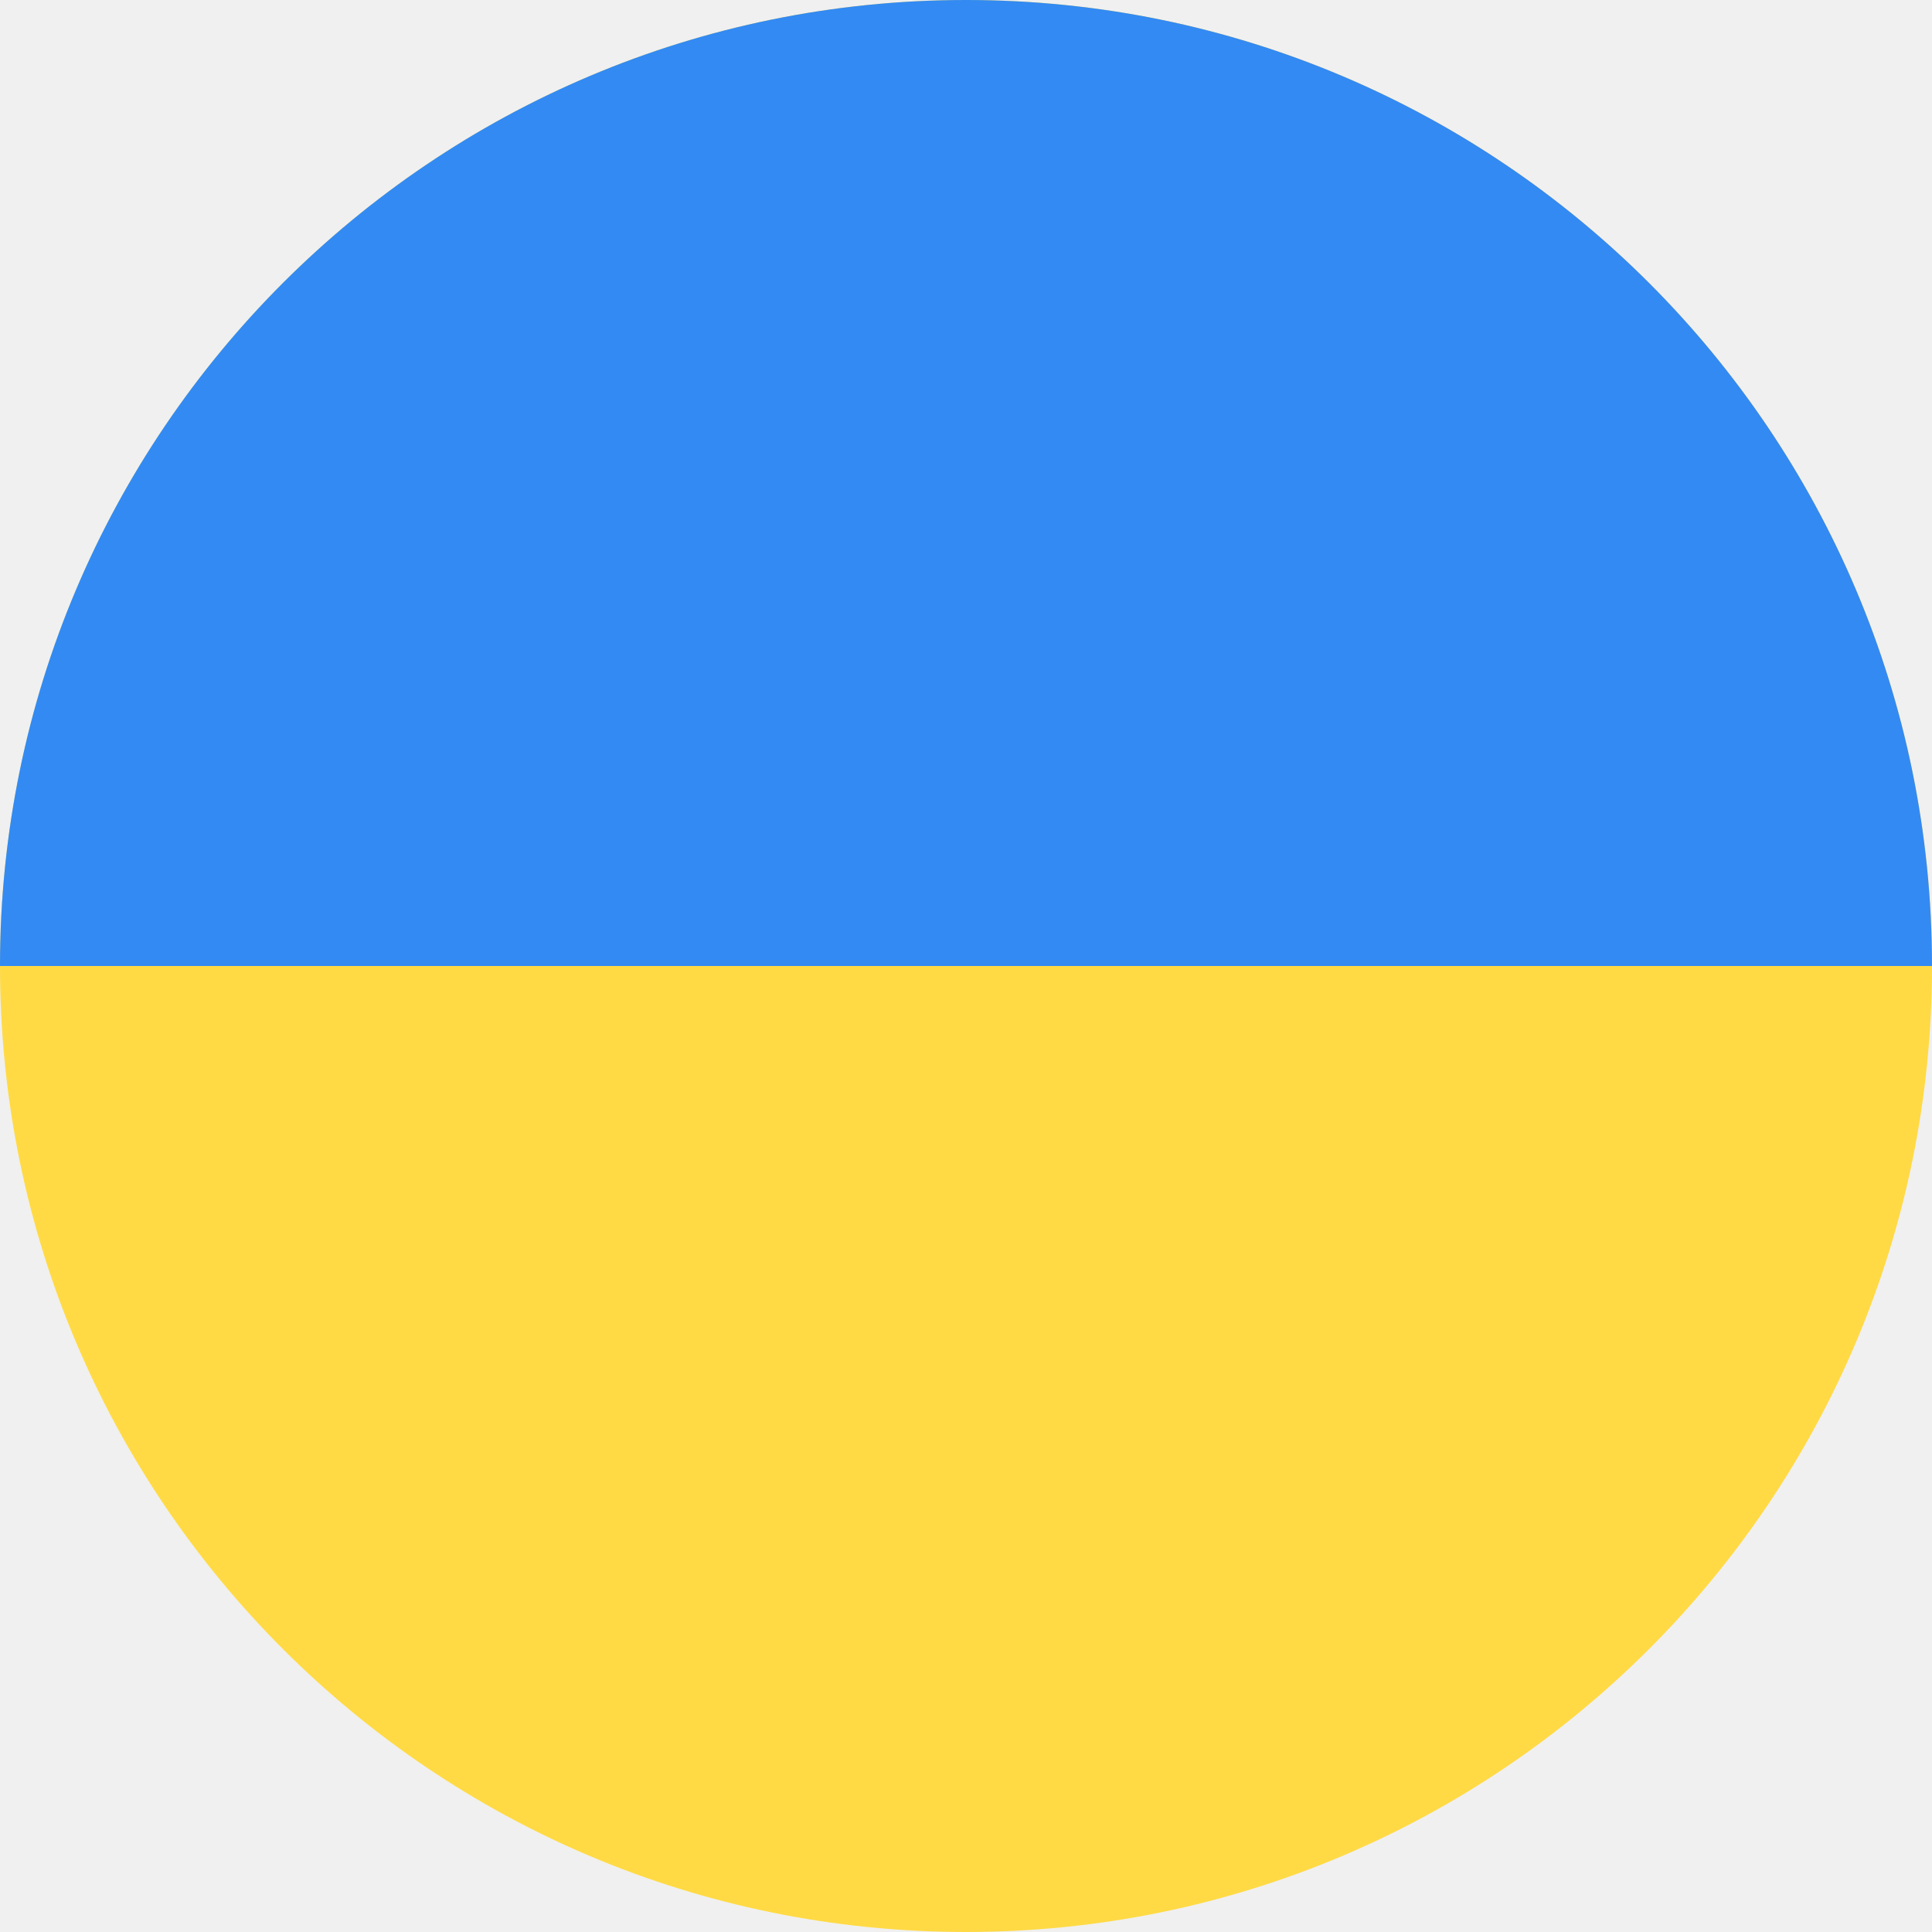
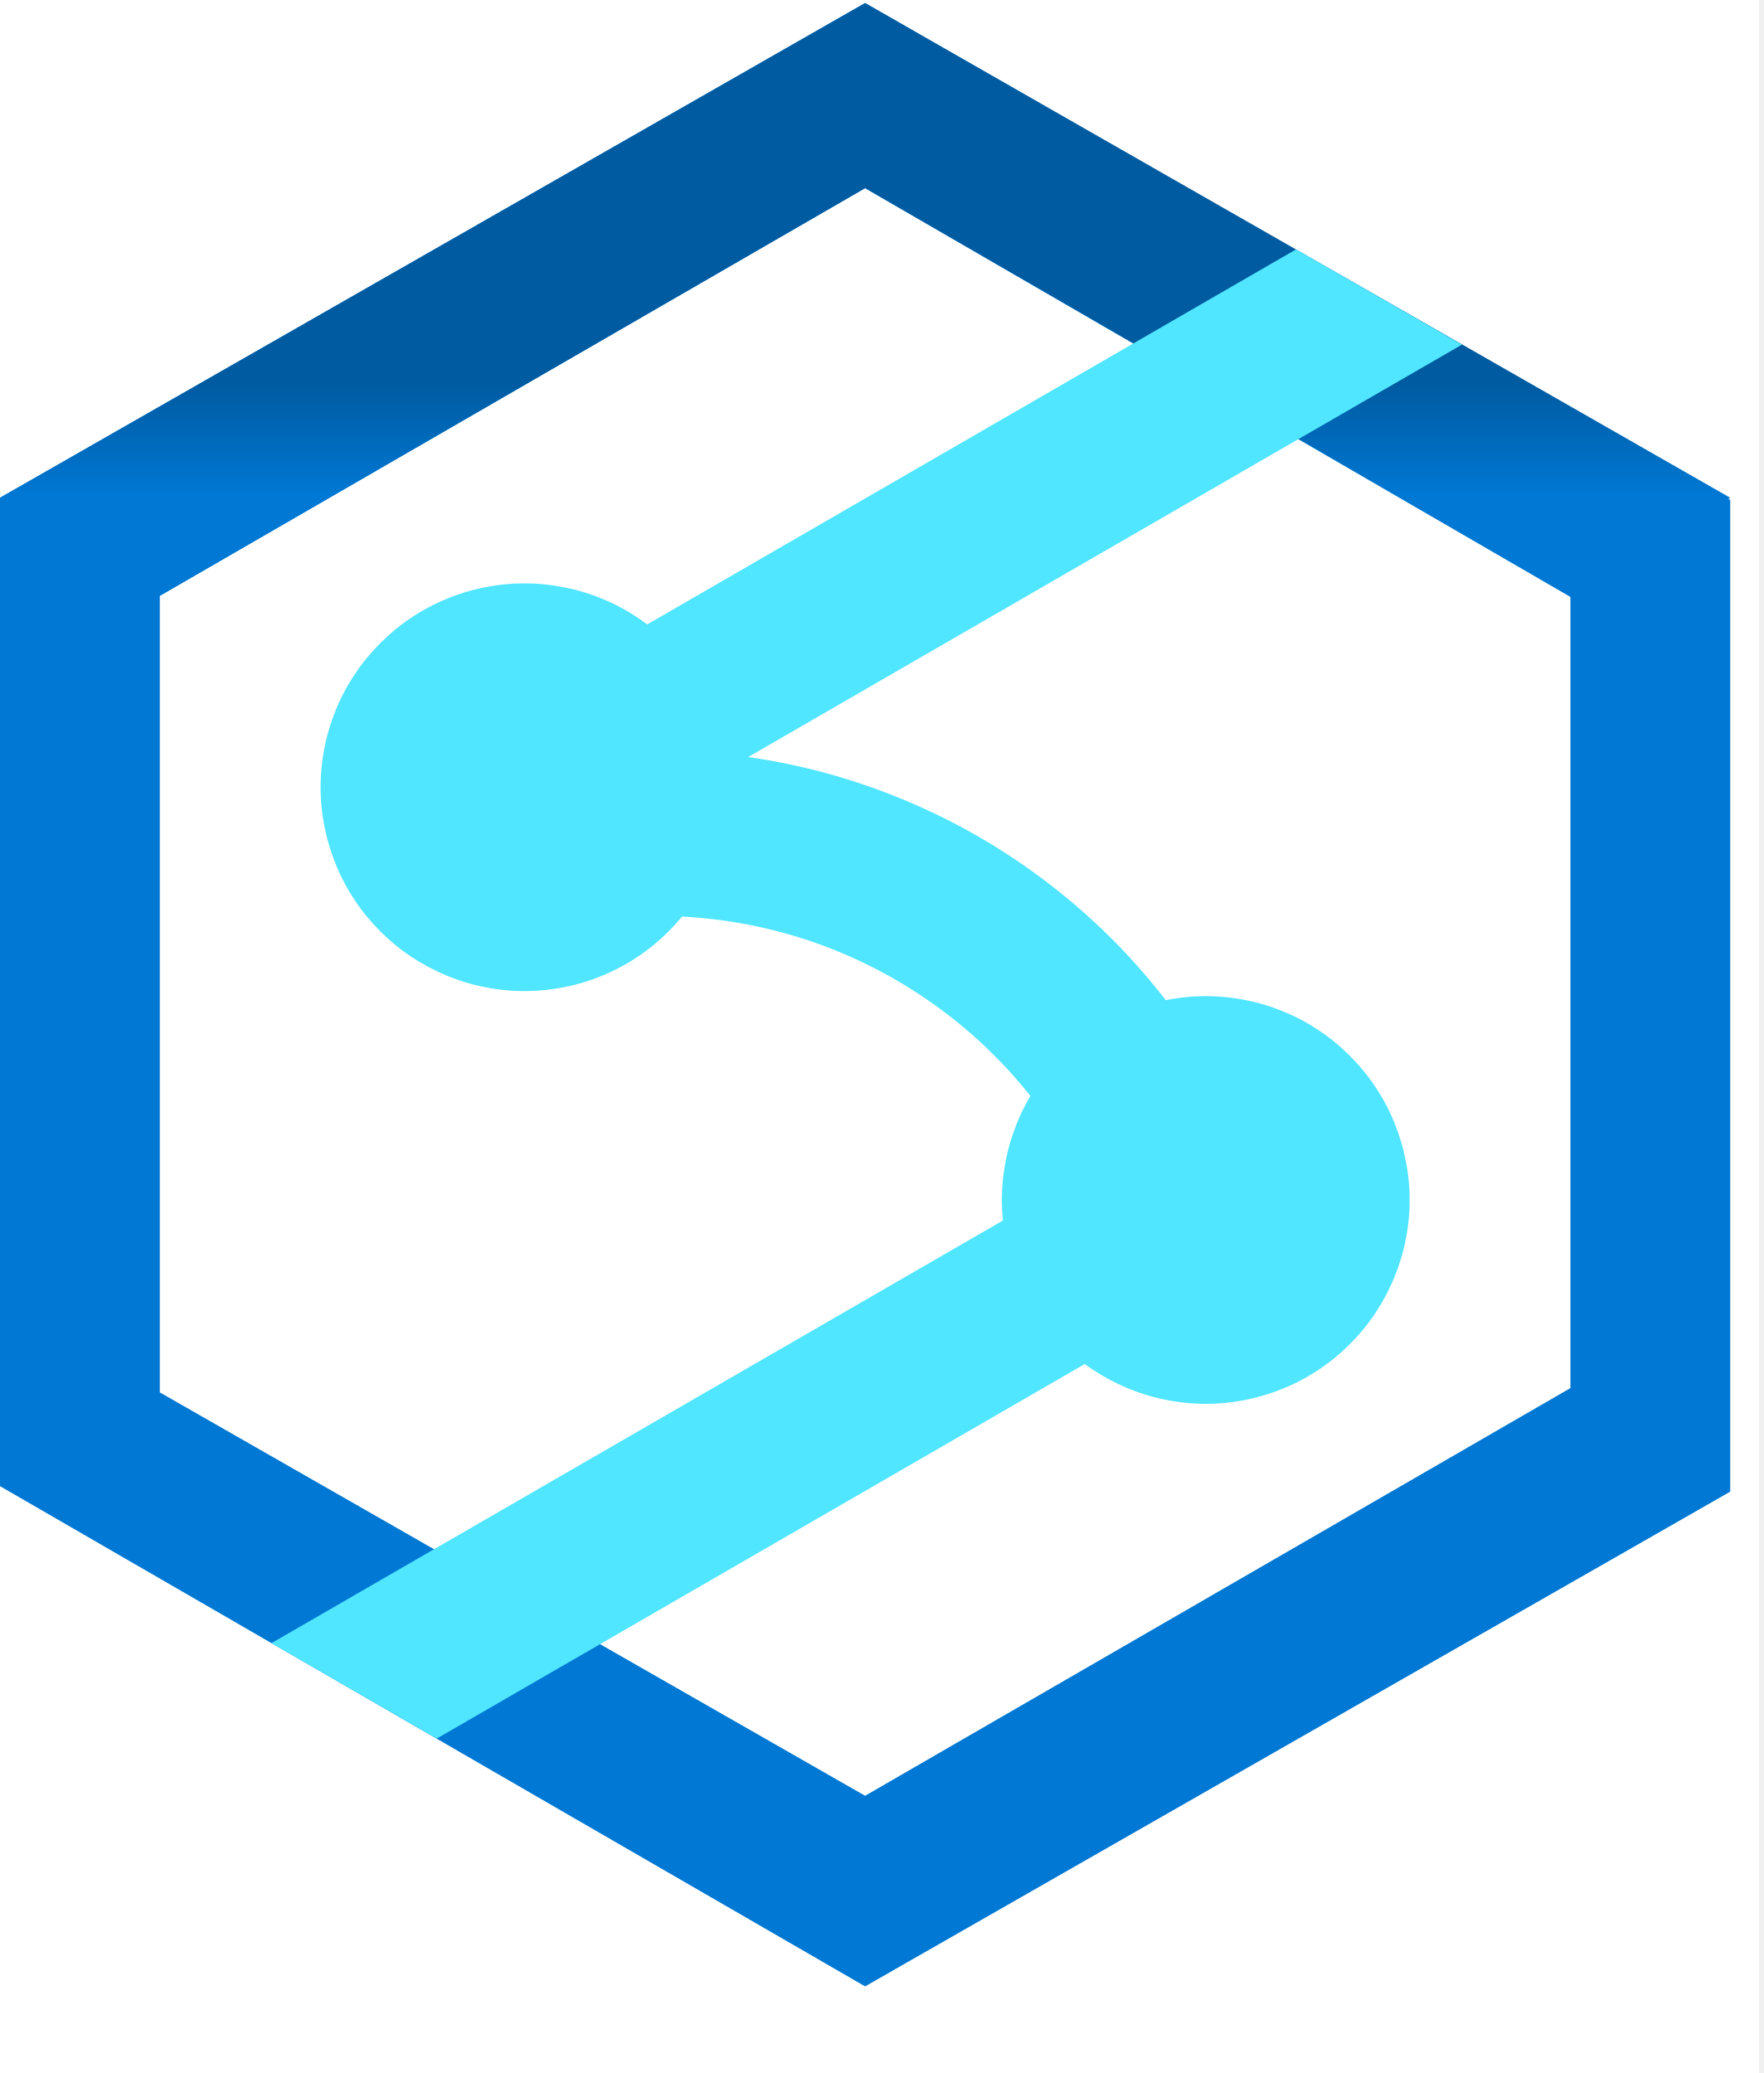
- <svg xmlns="http://www.w3.org/2000/svg" version="1.1" id="Layer_1" x="0px" y="0px" viewBox="0 0 512 512" style="enable-background:new 0 0 512 512;" xml:space="preserve">
-   <circle style="fill:#FFDA44;" cx="256" cy="256" r="256" />
-   <path style="fill:#338AF3;" d="M0,256C0,114.616,114.616,0,256,0s256,114.616,256,256" />
-   <g>
- </g>
-   <g>
- </g>
-   <g>
- </g>
-   <g>
- </g>
-   <g>
- </g>
-   <g>
- </g>
-   <g>
- </g>
-   <g>
- </g>
-   <g>
- </g>
-   <g>
- </g>
-   <g>
- </g>
-   <g>
- </g>
-   <g>
- </g>
-   <g>
- </g>
-   <g>
- </g>
+ <svg xmlns="http://www.w3.org/2000/svg" viewBox="0 0 60.16 70.72" height="70.72" width="60.16" xml:space="preserve" id="svg2" version="1.1">
+   <defs id="defs6">
+     <clipPath id="clipPath18" clipPathUnits="userSpaceOnUse">
+       <path style="clip-rule:evenodd" id="path16" d="M 0,0 H 187.5 V 221.311 H 0 Z" />
+     </clipPath>
+     <clipPath id="clipPath30" clipPathUnits="userSpaceOnUse">
+       <path style="clip-rule:evenodd" id="path28" d="M 0,0 H 184.426 V 212.09 H 0 Z" />
+     </clipPath>
+     <linearGradient id="linearGradient44" spreadMethod="pad" gradientTransform="matrix(0.24,0,0,-0.24,-2.0296308e-8,4.481136)" gradientUnits="userSpaceOnUse" y2="0" x2="9" y1="5.38" x1="9">
+       <stop id="stop38" offset="0" style="stop-opacity:1;stop-color:#005ba1" />
+       <stop id="stop40" offset="0.199" style="stop-opacity:1;stop-color:#005ba1" />
+       <stop id="stop42" offset="1" style="stop-opacity:1;stop-color:#0078d4" />
+     </linearGradient>
+     <linearGradient id="linearGradient66" spreadMethod="pad" gradientTransform="matrix(0.24,0,0,-0.24,0,4.481136)" gradientUnits="userSpaceOnUse" y2="5.287" x2="9" y1="12.713" x1="9">
+       <stop id="stop52" offset="0" style="stop-opacity:1;stop-color:#198ab3" />
+       <stop id="stop54" offset="0.172" style="stop-opacity:1;stop-color:#32bedd" />
+       <stop id="stop56" offset="0.5" style="stop-opacity:1;stop-color:#50e6ff" />
+       <stop id="stop58" offset="0.5" style="stop-opacity:1;stop-color:#198ab3" />
+       <stop id="stop60" offset="0.662" style="stop-opacity:1;stop-color:#32bedd" />
+       <stop id="stop62" offset="0.975" style="stop-opacity:1;stop-color:#50e6ff" />
+       <stop id="stop64" offset="1" style="stop-opacity:1;stop-color:#50e6ff" />
+     </linearGradient>
+   </defs>
+   <g transform="matrix(0.32,0,0,0.32,0,1.7679999e-6)" id="g10">
+     <g id="g12">
+       <g clip-path="url(#clipPath18)" id="g14">
+         <g transform="scale(3.073771)" id="g20">
+           <path id="path22" style="fill:#ffffff;fill-opacity:1;fill-rule:nonzero;stroke:none" d="M 0,0 H 61 V 72 H 0 Z" />
+         </g>
+       </g>
+     </g>
+     <g id="g24">
+       <g clip-path="url(#clipPath30)" id="g26">
+         <g transform="matrix(11.74689,0,0,11.74689,0,0.3230383)" id="g32">
+           <path id="path34" style="fill:#0078d4;fill-opacity:1;fill-rule:nonzero;stroke:none" d="M 7.85,0 0,4.49 V 13.46 L 7.85,18 15.7,13.51 V 4.51 Z M 14.25,12.57 7.85,16.27 1.45,12.609 V 5.38 l 6.4,-3.7 L 14.25,5.39 Z" />
+         </g>
+         <g transform="matrix(11.74689,0,0,11.74689,-13.50893,0.3230383)" id="g36">
+           <path id="path46" style="fill:url(#linearGradient44);fill-opacity:1;fill-rule:nonzero;stroke:none" d="M 1.15,4.49 2.6,5.38 9,1.68 l 6.4,3.7 L 16.85,4.49 9,0 Z" />
+         </g>
+         <g transform="matrix(11.74689,0,0,11.74689,0,0.3230383)" id="g48">
+           <path id="path50" style="fill:#50e6ff;fill-opacity:1;fill-rule:nonzero;stroke:none" d="M 11.59,10.475 C 11.512,10.346 11.404,10.251 11.267,10.189 11.064,9.745 10.809,9.333 10.502,8.953 10.195,8.573 9.846,8.237 9.455,7.945 9.064,7.653 8.642,7.413 8.191,7.227 7.74,7.04 7.272,6.912 6.789,6.843 l 6.477,-3.743 L 11.76,2.236 4.384,6.5 C 4.237,6.585 4.13,6.706 4.065,6.863 4,7.02 3.99,7.18 4.034,7.345 c 0.044,0.164 0.134,0.298 0.269,0.401 0.135,0.103 0.288,0.155 0.458,0.154 0.031,-0.006 0.061,-0.013 0.09,-0.023 l 0.125,0.523 C 5.208,8.345 5.445,8.31 5.684,8.294 5.924,8.278 6.163,8.283 6.401,8.307 6.64,8.331 6.875,8.375 7.106,8.438 7.338,8.501 7.562,8.583 7.78,8.684 7.998,8.785 8.205,8.903 8.403,9.038 8.601,9.173 8.787,9.324 8.96,9.49 9.133,9.657 9.291,9.836 9.434,10.029 c 0.143,0.193 0.269,0.396 0.378,0.609 l -7.349,4.247 1.5,0.866 L 11.316,11.5 c 0.099,-0.059 0.18,-0.138 0.242,-0.236 l 0.075,-0.018 c -0.007,-0.029 -0.018,-0.055 -0.025,-0.084 0.054,-0.109 0.079,-0.224 0.076,-0.346 C 11.681,10.695 11.65,10.581 11.59,10.475 Z" />
+           <path id="path68" style="fill:url(#linearGradient66);fill-opacity:1;fill-rule:nonzero;stroke:none" d="m 10.941,9.013 c -0.121,0 -0.242,0.012 -0.361,0.036 -0.119,0.024 -0.235,0.059 -0.347,0.105 -0.112,0.046 -0.219,0.103 -0.32,0.171 C 9.812,9.392 9.719,9.469 9.633,9.555 9.547,9.641 9.47,9.734 9.403,9.835 9.335,9.936 9.278,10.043 9.232,10.155 c -0.046,0.112 -0.082,0.228 -0.105,0.347 -0.024,0.119 -0.036,0.239 -0.036,0.361 -10e-7,0.121 0.012,0.242 0.036,0.361 0.024,0.119 0.059,0.235 0.105,0.347 0.046,0.112 0.103,0.219 0.171,0.32 0.067,0.101 0.144,0.194 0.23,0.28 0.086,0.086 0.179,0.163 0.28,0.23 0.101,0.067 0.208,0.124 0.32,0.171 0.112,0.046 0.228,0.082 0.347,0.105 0.119,0.024 0.239,0.036 0.361,0.036 0.121,-1e-6 0.242,-0.012 0.361,-0.036 0.119,-0.024 0.235,-0.059 0.347,-0.105 0.112,-0.046 0.219,-0.103 0.32,-0.171 0.101,-0.067 0.194,-0.144 0.28,-0.23 0.086,-0.086 0.163,-0.179 0.23,-0.28 0.067,-0.101 0.124,-0.208 0.171,-0.32 0.046,-0.112 0.082,-0.228 0.105,-0.347 0.024,-0.119 0.036,-0.239 0.036,-0.361 -1e-6,-0.121 -0.012,-0.242 -0.036,-0.361 -0.024,-0.119 -0.059,-0.235 -0.105,-0.347 C 12.604,10.043 12.547,9.936 12.479,9.835 12.412,9.734 12.335,9.641 12.249,9.555 12.163,9.469 12.07,9.392 11.969,9.325 11.868,9.257 11.761,9.2 11.649,9.154 11.537,9.107 11.421,9.072 11.302,9.049 11.183,9.025 11.062,9.013 10.941,9.013 Z M 4.759,5.267 c -0.121,0 -0.242,0.012 -0.361,0.036 C 4.279,5.326 4.163,5.361 4.051,5.408 3.939,5.454 3.832,5.511 3.731,5.579 3.63,5.646 3.537,5.723 3.451,5.809 3.365,5.895 3.288,5.988 3.221,6.089 3.153,6.19 3.096,6.297 3.05,6.409 c -0.046,0.112 -0.082,0.228 -0.105,0.347 -0.024,0.119 -0.036,0.239 -0.036,0.361 0,0.121 0.012,0.242 0.036,0.361 0.024,0.119 0.059,0.235 0.105,0.347 0.046,0.112 0.103,0.219 0.171,0.32 0.067,0.101 0.144,0.194 0.23,0.28 0.086,0.086 0.179,0.163 0.28,0.23 0.101,0.067 0.208,0.124 0.32,0.171 0.112,0.046 0.228,0.082 0.347,0.105 C 4.517,8.955 4.638,8.967 4.759,8.967 4.88,8.967 5.001,8.955 5.12,8.931 5.239,8.908 5.355,8.873 5.467,8.826 5.579,8.78 5.686,8.723 5.787,8.655 5.888,8.588 5.981,8.511 6.067,8.425 6.153,8.339 6.23,8.246 6.297,8.145 6.365,8.044 6.422,7.937 6.468,7.825 6.515,7.713 6.55,7.597 6.573,7.478 6.597,7.359 6.609,7.238 6.609,7.117 6.609,6.996 6.597,6.875 6.573,6.756 6.55,6.637 6.515,6.521 6.468,6.409 6.422,6.297 6.365,6.19 6.297,6.089 6.23,5.988 6.153,5.895 6.067,5.809 5.981,5.723 5.888,5.646 5.787,5.579 5.686,5.511 5.579,5.454 5.467,5.408 5.355,5.361 5.239,5.326 5.12,5.303 5.001,5.279 4.88,5.267 4.759,5.267 Z" />
+         </g>
+       </g>
+     </g>
+   </g>
</svg>
